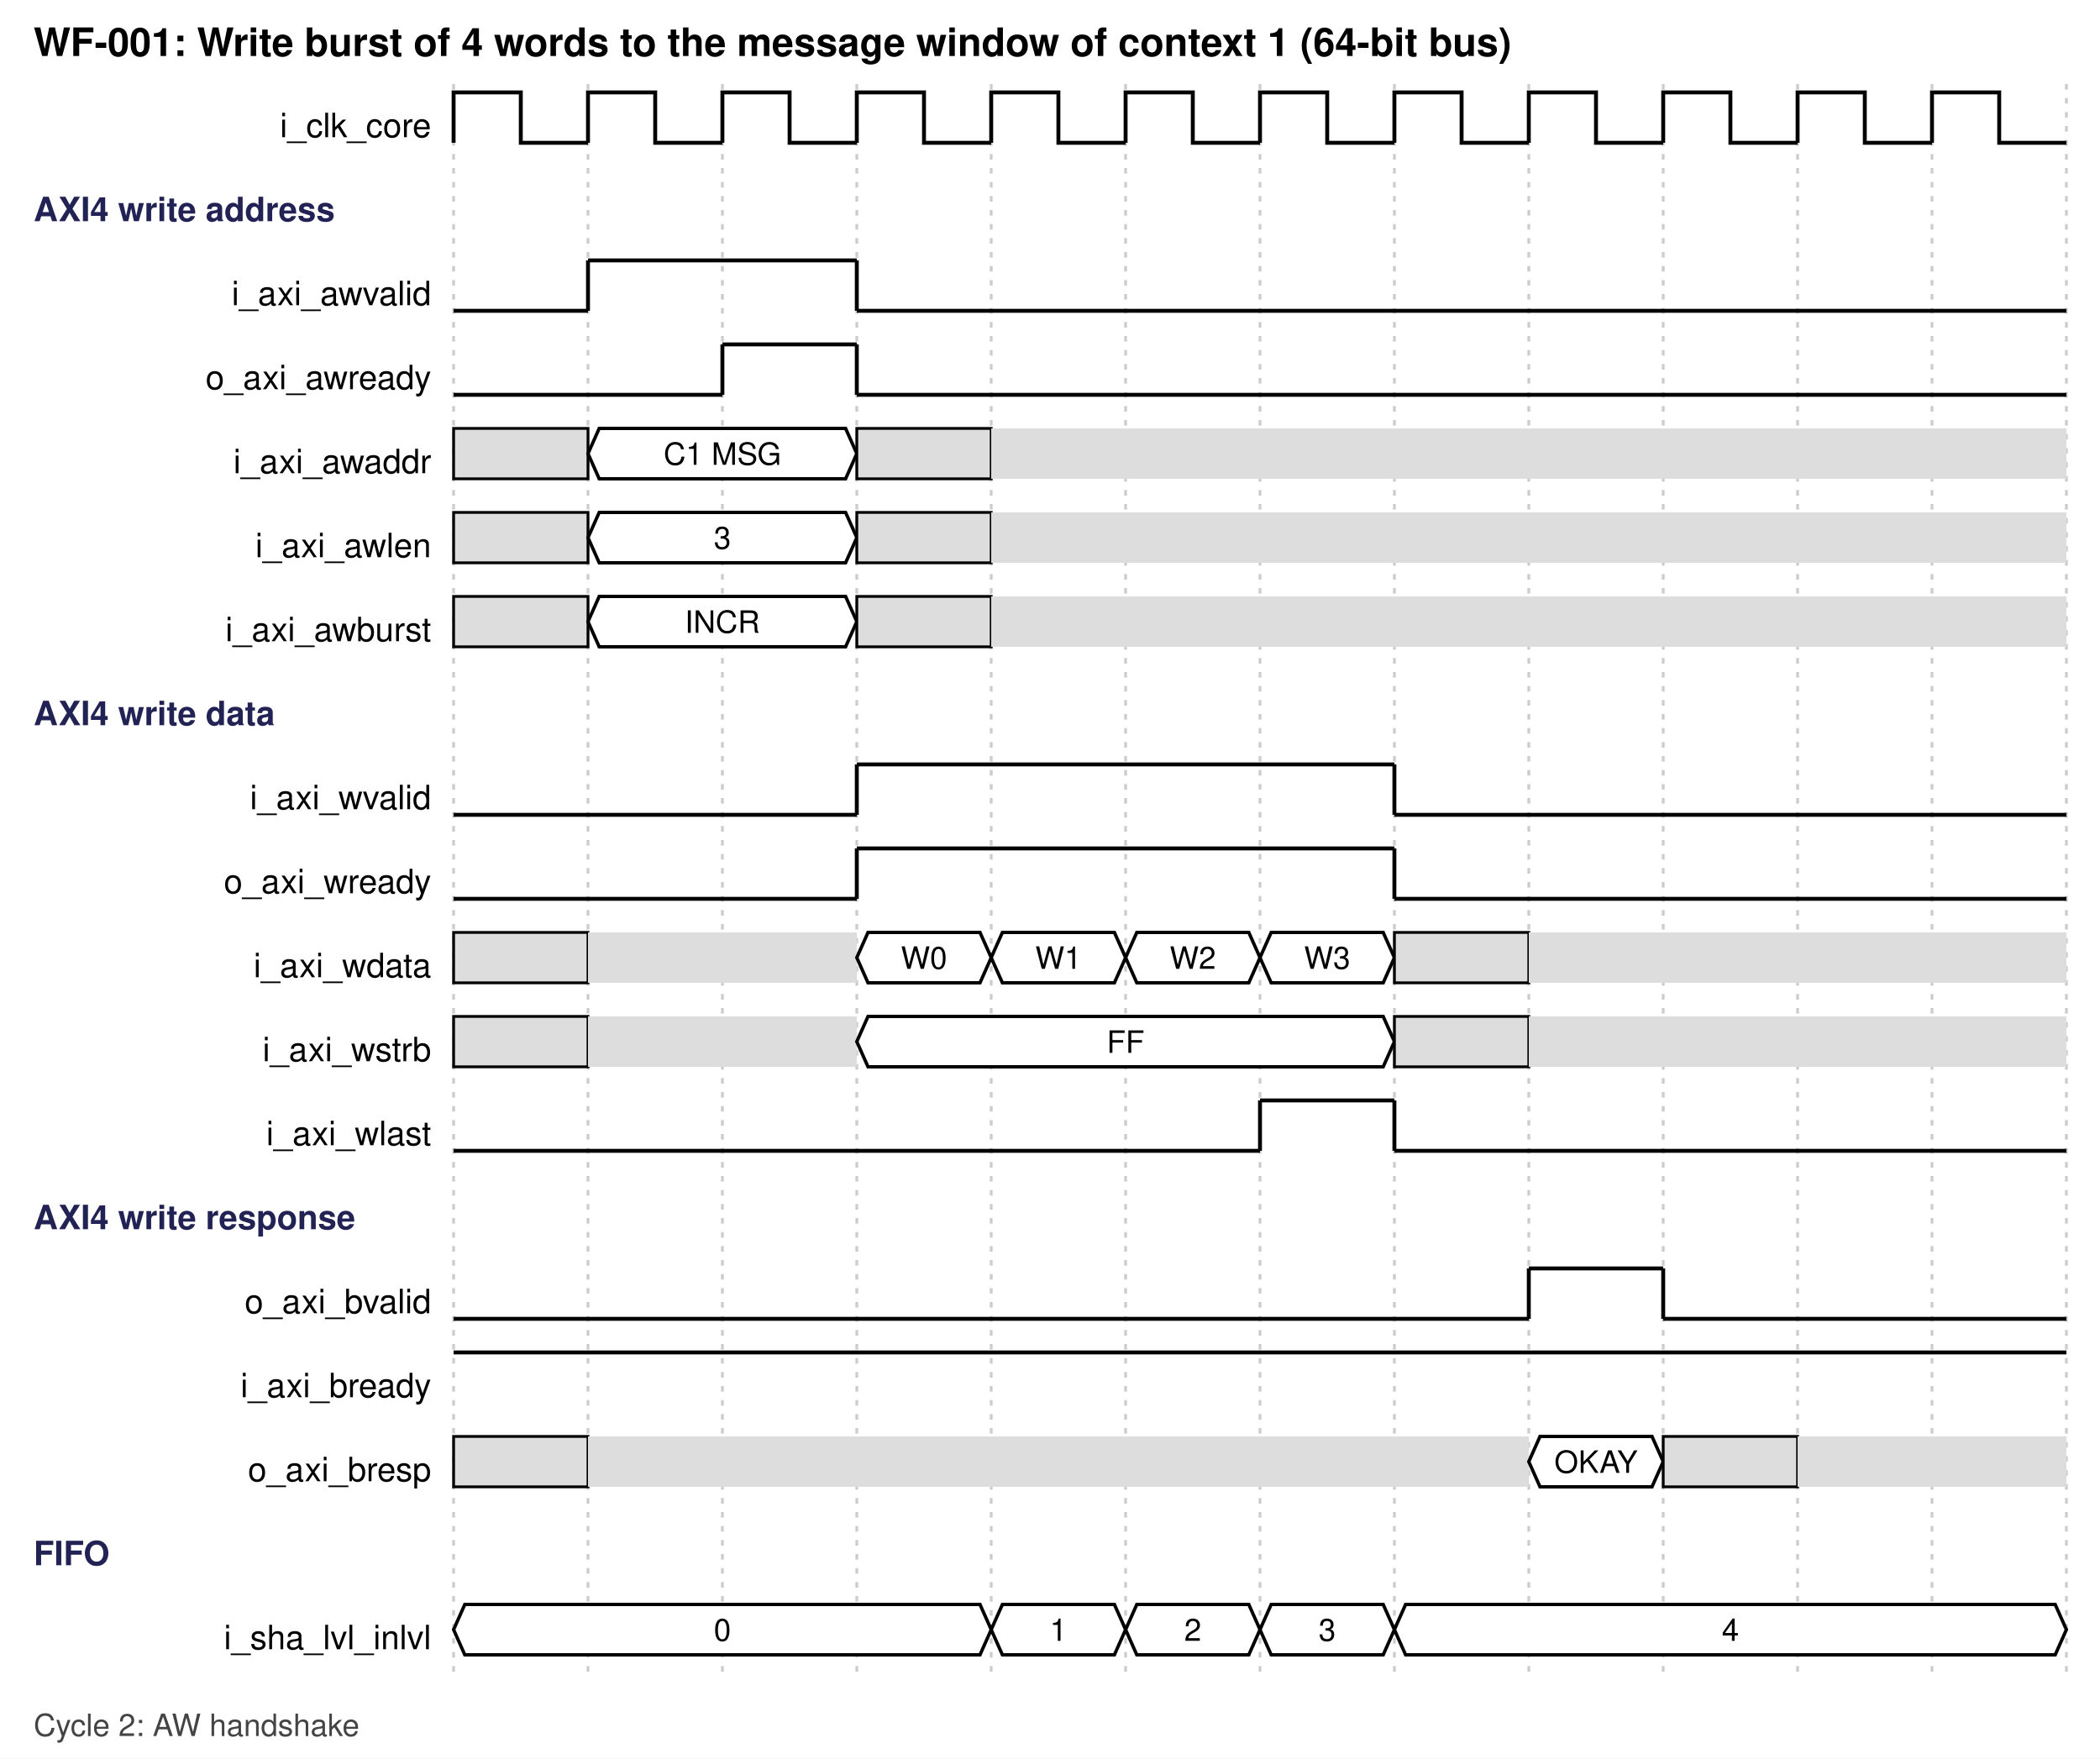
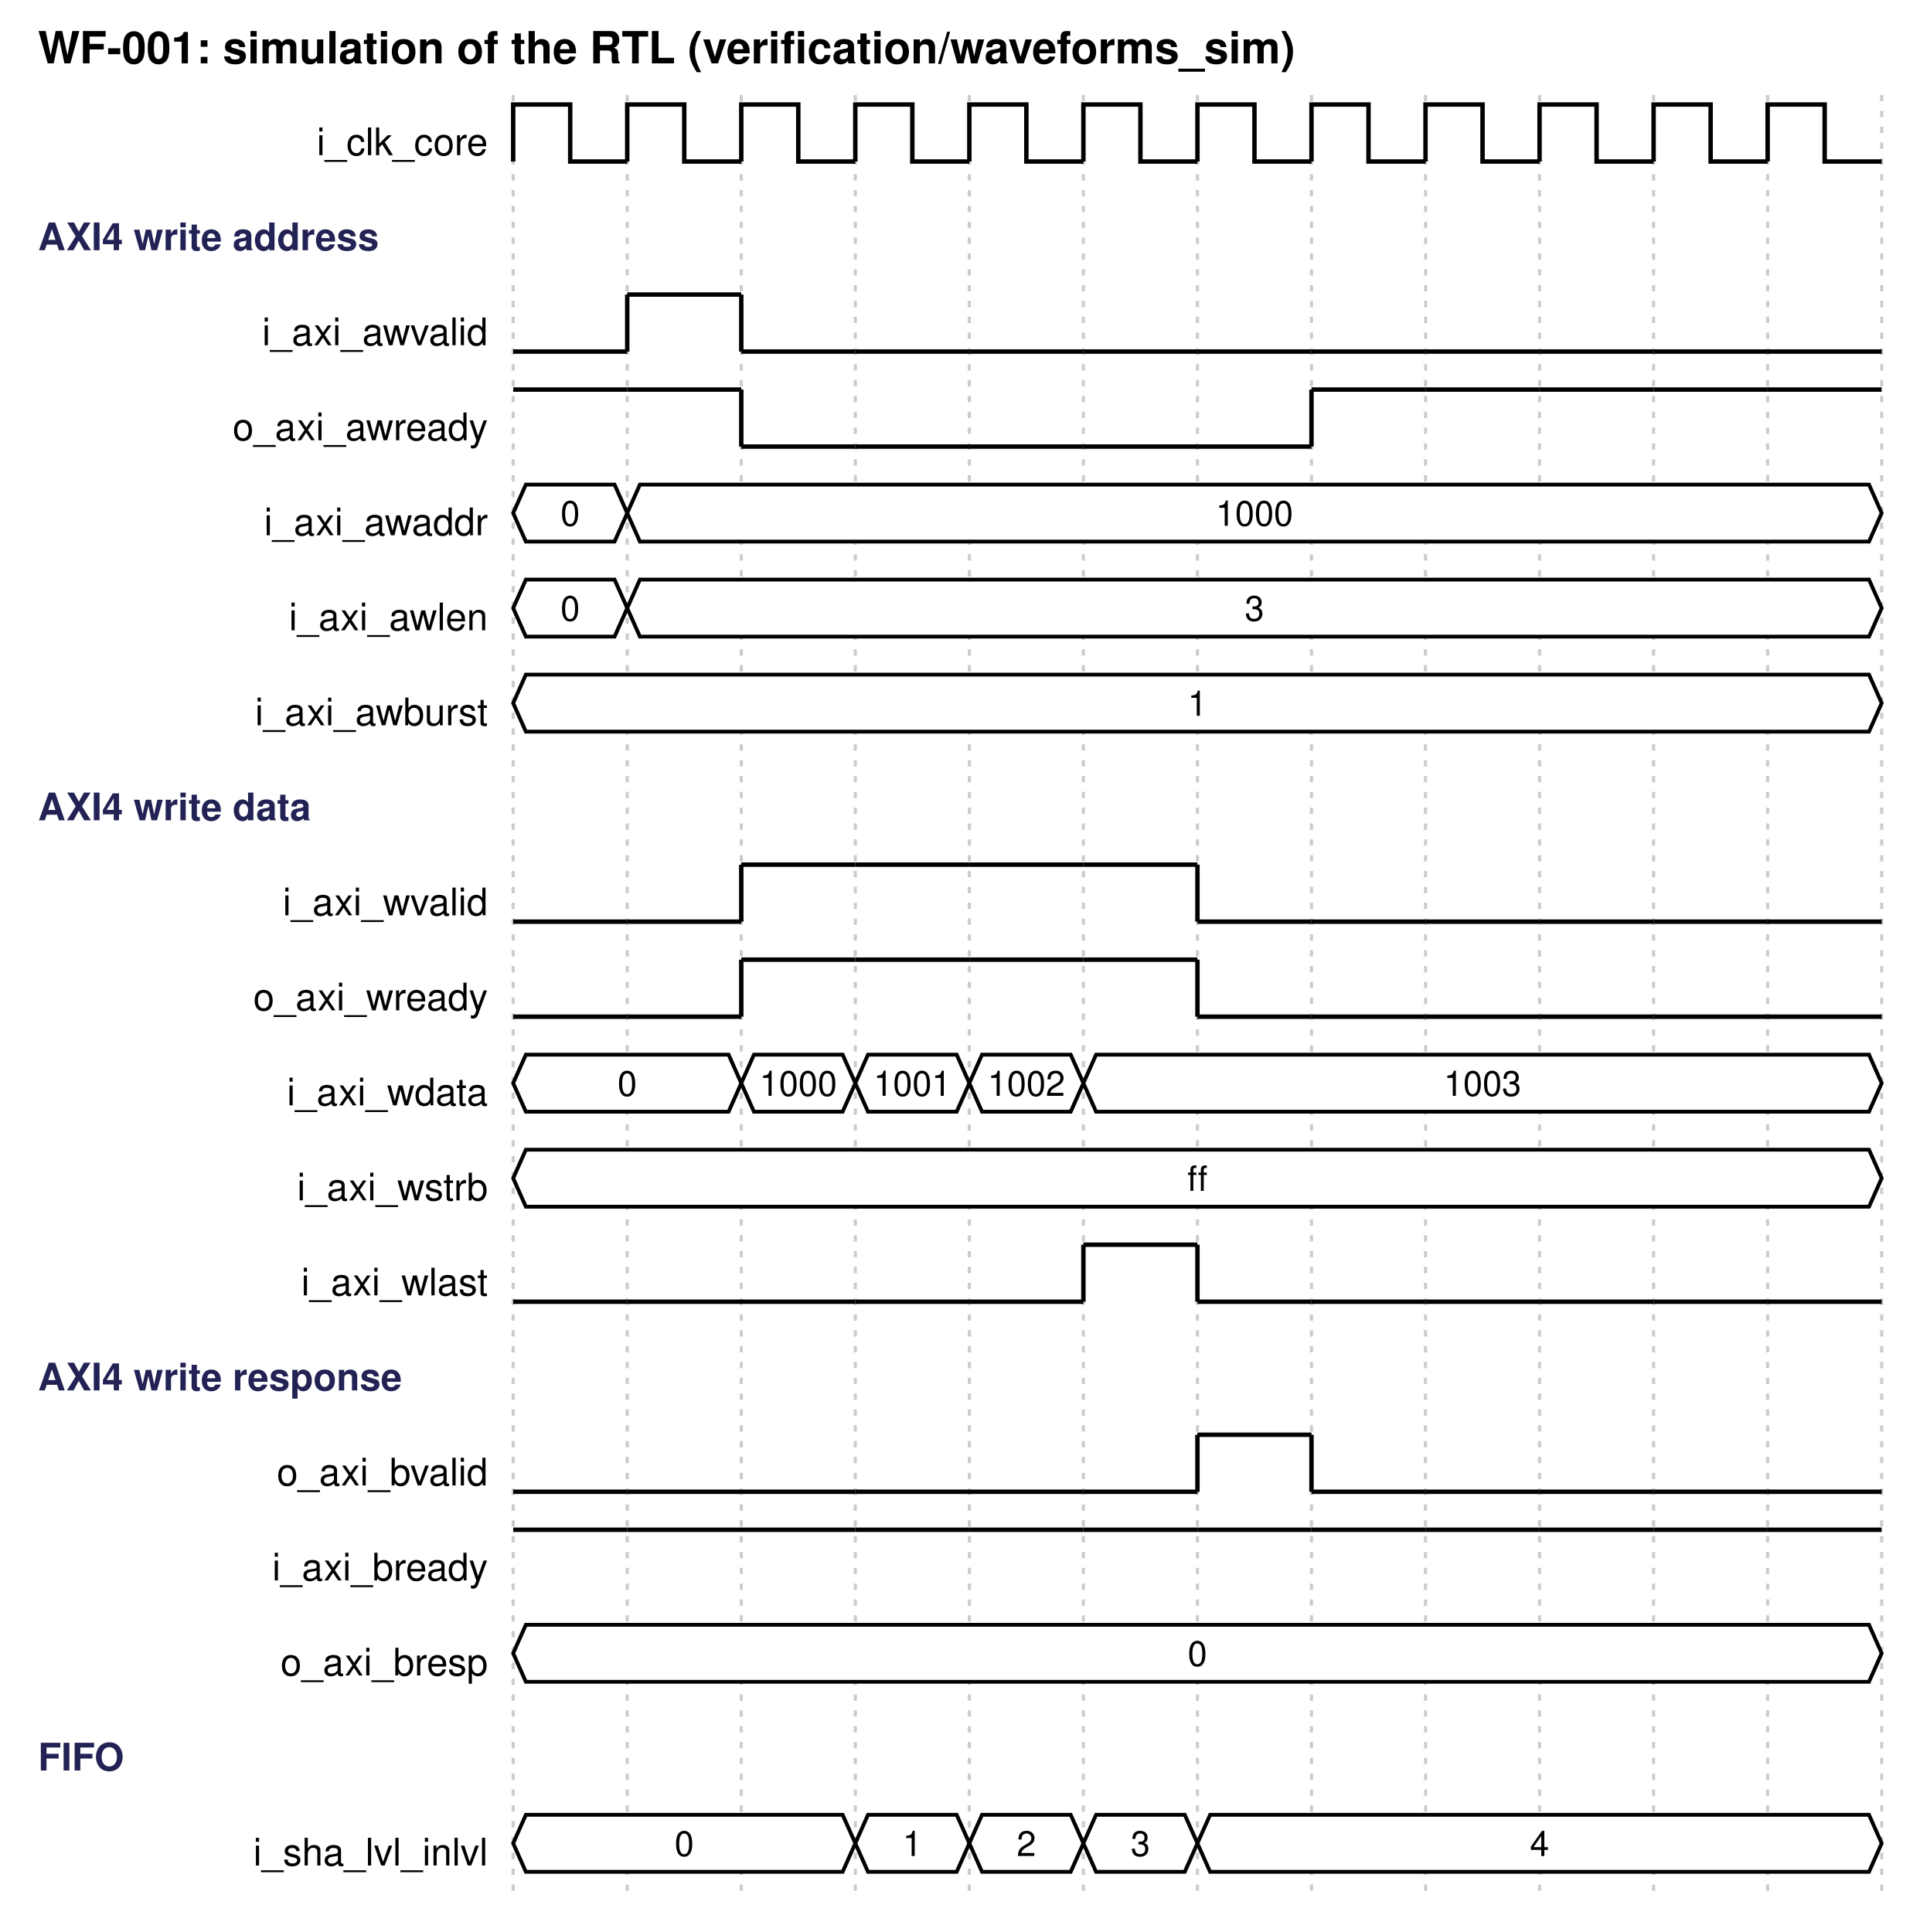
- <svg xmlns="http://www.w3.org/2000/svg" width="750" height="628" viewBox="0 0 750 628" font-family="Helvetica,Arial,sans-serif">
+ <svg xmlns="http://www.w3.org/2000/svg" width="606" height="610" viewBox="0 0 606 610" font-family="Helvetica,Arial,sans-serif">
  <rect width="100%" height="100%" fill="#fff" />
-   <text x="12" y="20" font-size="14" font-weight="bold">WF-001: Write burst of 4 words to the message window of context 1 (64-bit bus)</text>
+   <text x="12" y="20" font-size="14" font-weight="bold">WF-001: simulation of the RTL (verification/waveforms_sim)</text>
  <line x1="162" y1="30" x2="162" y2="600" stroke="#ccc" stroke-dasharray="2,3" />
-   <line x1="210" y1="30" x2="210" y2="600" stroke="#ccc" stroke-dasharray="2,3" />
-   <line x1="258" y1="30" x2="258" y2="600" stroke="#ccc" stroke-dasharray="2,3" />
+   <line x1="198" y1="30" x2="198" y2="600" stroke="#ccc" stroke-dasharray="2,3" />
+   <line x1="234" y1="30" x2="234" y2="600" stroke="#ccc" stroke-dasharray="2,3" />
+   <line x1="270" y1="30" x2="270" y2="600" stroke="#ccc" stroke-dasharray="2,3" />
  <line x1="306" y1="30" x2="306" y2="600" stroke="#ccc" stroke-dasharray="2,3" />
-   <line x1="354" y1="30" x2="354" y2="600" stroke="#ccc" stroke-dasharray="2,3" />
-   <line x1="402" y1="30" x2="402" y2="600" stroke="#ccc" stroke-dasharray="2,3" />
+   <line x1="342" y1="30" x2="342" y2="600" stroke="#ccc" stroke-dasharray="2,3" />
+   <line x1="378" y1="30" x2="378" y2="600" stroke="#ccc" stroke-dasharray="2,3" />
+   <line x1="414" y1="30" x2="414" y2="600" stroke="#ccc" stroke-dasharray="2,3" />
  <line x1="450" y1="30" x2="450" y2="600" stroke="#ccc" stroke-dasharray="2,3" />
-   <line x1="498" y1="30" x2="498" y2="600" stroke="#ccc" stroke-dasharray="2,3" />
-   <line x1="546" y1="30" x2="546" y2="600" stroke="#ccc" stroke-dasharray="2,3" />
+   <line x1="486" y1="30" x2="486" y2="600" stroke="#ccc" stroke-dasharray="2,3" />
+   <line x1="522" y1="30" x2="522" y2="600" stroke="#ccc" stroke-dasharray="2,3" />
+   <line x1="558" y1="30" x2="558" y2="600" stroke="#ccc" stroke-dasharray="2,3" />
  <line x1="594" y1="30" x2="594" y2="600" stroke="#ccc" stroke-dasharray="2,3" />
-   <line x1="642" y1="30" x2="642" y2="600" stroke="#ccc" stroke-dasharray="2,3" />
-   <line x1="690" y1="30" x2="690" y2="600" stroke="#ccc" stroke-dasharray="2,3" />
-   <line x1="738" y1="30" x2="738" y2="600" stroke="#ccc" stroke-dasharray="2,3" />
  <text x="154" y="49" font-size="12" text-anchor="end">i_clk_core</text>
-   <polyline points="162.0,51.0 162.0,33.0 186.0,33.0 186.0,51.0 210.0,51.0" stroke="#000" stroke-width="1.4" fill="none" />
-   <polyline points="210.0,51.0 210.0,33.0 234.0,33.0 234.0,51.0 258.0,51.0" stroke="#000" stroke-width="1.4" fill="none" />
-   <polyline points="258.0,51.0 258.0,33.0 282.0,33.0 282.0,51.0 306.0,51.0" stroke="#000" stroke-width="1.4" fill="none" />
-   <polyline points="306.0,51.0 306.0,33.0 330.0,33.0 330.0,51.0 354.0,51.0" stroke="#000" stroke-width="1.4" fill="none" />
-   <polyline points="354.0,51.0 354.0,33.0 378.0,33.0 378.0,51.0 402.0,51.0" stroke="#000" stroke-width="1.4" fill="none" />
-   <polyline points="402.0,51.0 402.0,33.0 426.0,33.0 426.0,51.0 450.0,51.0" stroke="#000" stroke-width="1.4" fill="none" />
-   <polyline points="450.0,51.0 450.0,33.0 474.0,33.0 474.0,51.0 498.0,51.0" stroke="#000" stroke-width="1.4" fill="none" />
-   <polyline points="498.0,51.0 498.0,33.0 522.0,33.0 522.0,51.0 546.0,51.0" stroke="#000" stroke-width="1.4" fill="none" />
-   <polyline points="546.0,51.0 546.0,33.0 570.0,33.0 570.0,51.0 594.0,51.0" stroke="#000" stroke-width="1.4" fill="none" />
-   <polyline points="594.0,51.0 594.0,33.0 618.0,33.0 618.0,51.0 642.0,51.0" stroke="#000" stroke-width="1.4" fill="none" />
-   <polyline points="642.0,51.0 642.0,33.0 666.0,33.0 666.0,51.0 690.0,51.0" stroke="#000" stroke-width="1.4" fill="none" />
-   <polyline points="690.0,51.0 690.0,33.0 714.0,33.0 714.0,51.0 738.0,51.0" stroke="#000" stroke-width="1.4" fill="none" />
+   <polyline points="162.0,51.0 162.0,33.0 180.0,33.0 180.0,51.0 198.0,51.0" stroke="#000" stroke-width="1.4" fill="none" />
+   <polyline points="198.0,51.0 198.0,33.0 216.0,33.0 216.0,51.0 234.0,51.0" stroke="#000" stroke-width="1.4" fill="none" />
+   <polyline points="234.0,51.0 234.0,33.0 252.0,33.0 252.0,51.0 270.0,51.0" stroke="#000" stroke-width="1.4" fill="none" />
+   <polyline points="270.0,51.0 270.0,33.0 288.0,33.0 288.0,51.0 306.0,51.0" stroke="#000" stroke-width="1.4" fill="none" />
+   <polyline points="306.0,51.0 306.0,33.0 324.0,33.0 324.0,51.0 342.0,51.0" stroke="#000" stroke-width="1.4" fill="none" />
+   <polyline points="342.0,51.0 342.0,33.0 360.0,33.0 360.0,51.0 378.0,51.0" stroke="#000" stroke-width="1.4" fill="none" />
+   <polyline points="378.0,51.0 378.0,33.0 396.0,33.0 396.0,51.0 414.0,51.0" stroke="#000" stroke-width="1.4" fill="none" />
+   <polyline points="414.0,51.0 414.0,33.0 432.0,33.0 432.0,51.0 450.0,51.0" stroke="#000" stroke-width="1.4" fill="none" />
+   <polyline points="450.0,51.0 450.0,33.0 468.0,33.0 468.0,51.0 486.0,51.0" stroke="#000" stroke-width="1.4" fill="none" />
+   <polyline points="486.0,51.0 486.0,33.0 504.0,33.0 504.0,51.0 522.0,51.0" stroke="#000" stroke-width="1.4" fill="none" />
+   <polyline points="522.0,51.0 522.0,33.0 540.0,33.0 540.0,51.0 558.0,51.0" stroke="#000" stroke-width="1.4" fill="none" />
+   <polyline points="558.0,51.0 558.0,33.0 576.0,33.0 576.0,51.0 594.0,51.0" stroke="#000" stroke-width="1.4" fill="none" />
  <text x="12" y="79" font-size="12" font-weight="bold" fill="#225">AXI4 write address</text>
  <text x="154" y="109" font-size="12" text-anchor="end">i_axi_awvalid</text>
-   <polyline points="162.0,111.0 210.0,111.0" stroke="#000" stroke-width="1.4" fill="none" />
-   <polyline points="210.0,111.0 210.0,93.0" stroke="#000" stroke-width="1.4" fill="none" />
-   <polyline points="210.0,93.0 258.0,93.0" stroke="#000" stroke-width="1.4" fill="none" />
-   <polyline points="258.0,93.0 306.0,93.0" stroke="#000" stroke-width="1.4" fill="none" />
-   <polyline points="306.0,93.0 306.0,111.0" stroke="#000" stroke-width="1.4" fill="none" />
-   <polyline points="306.0,111.0 354.0,111.0" stroke="#000" stroke-width="1.4" fill="none" />
-   <polyline points="354.0,111.0 402.0,111.0" stroke="#000" stroke-width="1.4" fill="none" />
-   <polyline points="402.0,111.0 450.0,111.0" stroke="#000" stroke-width="1.4" fill="none" />
-   <polyline points="450.0,111.0 498.0,111.0" stroke="#000" stroke-width="1.4" fill="none" />
-   <polyline points="498.0,111.0 546.0,111.0" stroke="#000" stroke-width="1.4" fill="none" />
-   <polyline points="546.0,111.0 594.0,111.0" stroke="#000" stroke-width="1.4" fill="none" />
-   <polyline points="594.0,111.0 642.0,111.0" stroke="#000" stroke-width="1.4" fill="none" />
-   <polyline points="642.0,111.0 690.0,111.0" stroke="#000" stroke-width="1.4" fill="none" />
-   <polyline points="690.0,111.0 738.0,111.0" stroke="#000" stroke-width="1.4" fill="none" />
+   <polyline points="162.0,111.0 198.0,111.0" stroke="#000" stroke-width="1.4" fill="none" />
+   <polyline points="198.0,111.0 198.0,93.0" stroke="#000" stroke-width="1.4" fill="none" />
+   <polyline points="198.0,93.0 234.0,93.0" stroke="#000" stroke-width="1.4" fill="none" />
+   <polyline points="234.0,93.0 234.0,111.0" stroke="#000" stroke-width="1.4" fill="none" />
+   <polyline points="234.0,111.0 270.0,111.0" stroke="#000" stroke-width="1.4" fill="none" />
+   <polyline points="270.0,111.0 306.0,111.0" stroke="#000" stroke-width="1.4" fill="none" />
+   <polyline points="306.0,111.0 342.0,111.0" stroke="#000" stroke-width="1.4" fill="none" />
+   <polyline points="342.0,111.0 378.0,111.0" stroke="#000" stroke-width="1.4" fill="none" />
+   <polyline points="378.0,111.0 414.0,111.0" stroke="#000" stroke-width="1.4" fill="none" />
+   <polyline points="414.0,111.0 450.0,111.0" stroke="#000" stroke-width="1.4" fill="none" />
+   <polyline points="450.0,111.0 486.0,111.0" stroke="#000" stroke-width="1.4" fill="none" />
+   <polyline points="486.0,111.0 522.0,111.0" stroke="#000" stroke-width="1.4" fill="none" />
+   <polyline points="522.0,111.0 558.0,111.0" stroke="#000" stroke-width="1.4" fill="none" />
+   <polyline points="558.0,111.0 594.0,111.0" stroke="#000" stroke-width="1.4" fill="none" />
  <text x="154" y="139" font-size="12" text-anchor="end">o_axi_awready</text>
-   <polyline points="162.0,141.0 210.0,141.0" stroke="#000" stroke-width="1.4" fill="none" />
-   <polyline points="210.0,141.0 258.0,141.0" stroke="#000" stroke-width="1.4" fill="none" />
-   <polyline points="258.0,141.0 258.0,123.0" stroke="#000" stroke-width="1.4" fill="none" />
-   <polyline points="258.0,123.0 306.0,123.0" stroke="#000" stroke-width="1.4" fill="none" />
-   <polyline points="306.0,123.0 306.0,141.0" stroke="#000" stroke-width="1.4" fill="none" />
-   <polyline points="306.0,141.0 354.0,141.0" stroke="#000" stroke-width="1.4" fill="none" />
-   <polyline points="354.0,141.0 402.0,141.0" stroke="#000" stroke-width="1.4" fill="none" />
-   <polyline points="402.0,141.0 450.0,141.0" stroke="#000" stroke-width="1.4" fill="none" />
-   <polyline points="450.0,141.0 498.0,141.0" stroke="#000" stroke-width="1.4" fill="none" />
-   <polyline points="498.0,141.0 546.0,141.0" stroke="#000" stroke-width="1.4" fill="none" />
-   <polyline points="546.0,141.0 594.0,141.0" stroke="#000" stroke-width="1.4" fill="none" />
-   <polyline points="594.0,141.0 642.0,141.0" stroke="#000" stroke-width="1.4" fill="none" />
-   <polyline points="642.0,141.0 690.0,141.0" stroke="#000" stroke-width="1.4" fill="none" />
-   <polyline points="690.0,141.0 738.0,141.0" stroke="#000" stroke-width="1.4" fill="none" />
+   <polyline points="162.0,123.0 198.0,123.0" stroke="#000" stroke-width="1.4" fill="none" />
+   <polyline points="198.0,123.0 234.0,123.0" stroke="#000" stroke-width="1.4" fill="none" />
+   <polyline points="234.0,123.0 234.0,141.0" stroke="#000" stroke-width="1.4" fill="none" />
+   <polyline points="234.0,141.0 270.0,141.0" stroke="#000" stroke-width="1.4" fill="none" />
+   <polyline points="270.0,141.0 306.0,141.0" stroke="#000" stroke-width="1.4" fill="none" />
+   <polyline points="306.0,141.0 342.0,141.0" stroke="#000" stroke-width="1.4" fill="none" />
+   <polyline points="342.0,141.0 378.0,141.0" stroke="#000" stroke-width="1.4" fill="none" />
+   <polyline points="378.0,141.0 414.0,141.0" stroke="#000" stroke-width="1.4" fill="none" />
+   <polyline points="414.0,141.0 414.0,123.0" stroke="#000" stroke-width="1.4" fill="none" />
+   <polyline points="414.0,123.0 450.0,123.0" stroke="#000" stroke-width="1.4" fill="none" />
+   <polyline points="450.0,123.0 486.0,123.0" stroke="#000" stroke-width="1.4" fill="none" />
+   <polyline points="486.0,123.0 522.0,123.0" stroke="#000" stroke-width="1.4" fill="none" />
+   <polyline points="522.0,123.0 558.0,123.0" stroke="#000" stroke-width="1.4" fill="none" />
+   <polyline points="558.0,123.0 594.0,123.0" stroke="#000" stroke-width="1.4" fill="none" />
  <text x="154" y="169" font-size="12" text-anchor="end">i_axi_awaddr</text>
-   <rect x="162.0" y="153.0" width="48.0" height="18.0" fill="#ddd" stroke="#000" />
-   <polygon points="214.0,153.0 302.0,153.0 306.0,162.0 302.0,171.0 214.0,171.0 210.0,162.0" fill="#ffffff" stroke="#000" stroke-width="1.2" />
-   <text x="258.0" y="166.0" text-anchor="middle" font-size="11">C1 MSG</text>
-   <rect x="306.0" y="153.0" width="48.0" height="18.0" fill="#ddd" stroke="#000" />
-   <rect x="354.0" y="153.0" width="48.0" height="18.0" fill="#ddd" stroke="none" />
-   <rect x="402.0" y="153.0" width="48.0" height="18.0" fill="#ddd" stroke="none" />
-   <rect x="450.0" y="153.0" width="48.0" height="18.0" fill="#ddd" stroke="none" />
-   <rect x="498.0" y="153.0" width="48.0" height="18.0" fill="#ddd" stroke="none" />
-   <rect x="546.0" y="153.0" width="48.0" height="18.0" fill="#ddd" stroke="none" />
-   <rect x="594.0" y="153.0" width="48.0" height="18.0" fill="#ddd" stroke="none" />
-   <rect x="642.0" y="153.0" width="48.0" height="18.0" fill="#ddd" stroke="none" />
-   <rect x="690.0" y="153.0" width="48.0" height="18.0" fill="#ddd" stroke="none" />
+   <polygon points="166.0,153.0 194.0,153.0 198.0,162.0 194.0,171.0 166.0,171.0 162.0,162.0" fill="#ffffff" stroke="#000" stroke-width="1.2" />
+   <text x="180.0" y="166.0" text-anchor="middle" font-size="11">0</text>
+   <polygon points="202.0,153.0 590.0,153.0 594.0,162.0 590.0,171.0 202.0,171.0 198.0,162.0" fill="#ffffff" stroke="#000" stroke-width="1.2" />
+   <text x="396.0" y="166.0" text-anchor="middle" font-size="11">1000</text>
  <text x="154" y="199" font-size="12" text-anchor="end">i_axi_awlen</text>
-   <rect x="162.0" y="183.0" width="48.0" height="18.0" fill="#ddd" stroke="#000" />
-   <polygon points="214.0,183.0 302.0,183.0 306.0,192.0 302.0,201.0 214.0,201.0 210.0,192.0" fill="#ffffff" stroke="#000" stroke-width="1.2" />
-   <text x="258.0" y="196.0" text-anchor="middle" font-size="11">3</text>
-   <rect x="306.0" y="183.0" width="48.0" height="18.0" fill="#ddd" stroke="#000" />
-   <rect x="354.0" y="183.0" width="48.0" height="18.0" fill="#ddd" stroke="none" />
-   <rect x="402.0" y="183.0" width="48.0" height="18.0" fill="#ddd" stroke="none" />
-   <rect x="450.0" y="183.0" width="48.0" height="18.0" fill="#ddd" stroke="none" />
-   <rect x="498.0" y="183.0" width="48.0" height="18.0" fill="#ddd" stroke="none" />
-   <rect x="546.0" y="183.0" width="48.0" height="18.0" fill="#ddd" stroke="none" />
-   <rect x="594.0" y="183.0" width="48.0" height="18.0" fill="#ddd" stroke="none" />
-   <rect x="642.0" y="183.0" width="48.0" height="18.0" fill="#ddd" stroke="none" />
-   <rect x="690.0" y="183.0" width="48.0" height="18.0" fill="#ddd" stroke="none" />
+   <polygon points="166.0,183.0 194.0,183.0 198.0,192.0 194.0,201.0 166.0,201.0 162.0,192.0" fill="#ffffff" stroke="#000" stroke-width="1.2" />
+   <text x="180.0" y="196.0" text-anchor="middle" font-size="11">0</text>
+   <polygon points="202.0,183.0 590.0,183.0 594.0,192.0 590.0,201.0 202.0,201.0 198.0,192.0" fill="#ffffff" stroke="#000" stroke-width="1.2" />
+   <text x="396.0" y="196.0" text-anchor="middle" font-size="11">3</text>
  <text x="154" y="229" font-size="12" text-anchor="end">i_axi_awburst</text>
-   <rect x="162.0" y="213.0" width="48.0" height="18.0" fill="#ddd" stroke="#000" />
-   <polygon points="214.0,213.0 302.0,213.0 306.0,222.0 302.0,231.0 214.0,231.0 210.0,222.0" fill="#ffffff" stroke="#000" stroke-width="1.2" />
-   <text x="258.0" y="226.0" text-anchor="middle" font-size="11">INCR</text>
-   <rect x="306.0" y="213.0" width="48.0" height="18.0" fill="#ddd" stroke="#000" />
-   <rect x="354.0" y="213.0" width="48.0" height="18.0" fill="#ddd" stroke="none" />
-   <rect x="402.0" y="213.0" width="48.0" height="18.0" fill="#ddd" stroke="none" />
-   <rect x="450.0" y="213.0" width="48.0" height="18.0" fill="#ddd" stroke="none" />
-   <rect x="498.0" y="213.0" width="48.0" height="18.0" fill="#ddd" stroke="none" />
-   <rect x="546.0" y="213.0" width="48.0" height="18.0" fill="#ddd" stroke="none" />
-   <rect x="594.0" y="213.0" width="48.0" height="18.0" fill="#ddd" stroke="none" />
-   <rect x="642.0" y="213.0" width="48.0" height="18.0" fill="#ddd" stroke="none" />
-   <rect x="690.0" y="213.0" width="48.0" height="18.0" fill="#ddd" stroke="none" />
+   <polygon points="166.0,213.0 590.0,213.0 594.0,222.0 590.0,231.0 166.0,231.0 162.0,222.0" fill="#ffffff" stroke="#000" stroke-width="1.2" />
+   <text x="378.0" y="226.0" text-anchor="middle" font-size="11">1</text>
  <text x="12" y="259" font-size="12" font-weight="bold" fill="#225">AXI4 write data</text>
  <text x="154" y="289" font-size="12" text-anchor="end">i_axi_wvalid</text>
-   <polyline points="162.0,291.0 210.0,291.0" stroke="#000" stroke-width="1.4" fill="none" />
-   <polyline points="210.0,291.0 258.0,291.0" stroke="#000" stroke-width="1.4" fill="none" />
-   <polyline points="258.0,291.0 306.0,291.0" stroke="#000" stroke-width="1.4" fill="none" />
-   <polyline points="306.0,291.0 306.0,273.0" stroke="#000" stroke-width="1.4" fill="none" />
-   <polyline points="306.0,273.0 354.0,273.0" stroke="#000" stroke-width="1.4" fill="none" />
-   <polyline points="354.0,273.0 402.0,273.0" stroke="#000" stroke-width="1.4" fill="none" />
-   <polyline points="402.0,273.0 450.0,273.0" stroke="#000" stroke-width="1.4" fill="none" />
-   <polyline points="450.0,273.0 498.0,273.0" stroke="#000" stroke-width="1.4" fill="none" />
-   <polyline points="498.0,273.0 498.0,291.0" stroke="#000" stroke-width="1.4" fill="none" />
-   <polyline points="498.0,291.0 546.0,291.0" stroke="#000" stroke-width="1.4" fill="none" />
-   <polyline points="546.0,291.0 594.0,291.0" stroke="#000" stroke-width="1.4" fill="none" />
-   <polyline points="594.0,291.0 642.0,291.0" stroke="#000" stroke-width="1.4" fill="none" />
-   <polyline points="642.0,291.0 690.0,291.0" stroke="#000" stroke-width="1.4" fill="none" />
-   <polyline points="690.0,291.0 738.0,291.0" stroke="#000" stroke-width="1.4" fill="none" />
+   <polyline points="162.0,291.0 198.0,291.0" stroke="#000" stroke-width="1.4" fill="none" />
+   <polyline points="198.0,291.0 234.0,291.0" stroke="#000" stroke-width="1.4" fill="none" />
+   <polyline points="234.0,291.0 234.0,273.0" stroke="#000" stroke-width="1.4" fill="none" />
+   <polyline points="234.0,273.0 270.0,273.0" stroke="#000" stroke-width="1.4" fill="none" />
+   <polyline points="270.0,273.0 306.0,273.0" stroke="#000" stroke-width="1.4" fill="none" />
+   <polyline points="306.0,273.0 342.0,273.0" stroke="#000" stroke-width="1.4" fill="none" />
+   <polyline points="342.0,273.0 378.0,273.0" stroke="#000" stroke-width="1.4" fill="none" />
+   <polyline points="378.0,273.0 378.0,291.0" stroke="#000" stroke-width="1.4" fill="none" />
+   <polyline points="378.0,291.0 414.0,291.0" stroke="#000" stroke-width="1.4" fill="none" />
+   <polyline points="414.0,291.0 450.0,291.0" stroke="#000" stroke-width="1.4" fill="none" />
+   <polyline points="450.0,291.0 486.0,291.0" stroke="#000" stroke-width="1.4" fill="none" />
+   <polyline points="486.0,291.0 522.0,291.0" stroke="#000" stroke-width="1.4" fill="none" />
+   <polyline points="522.0,291.0 558.0,291.0" stroke="#000" stroke-width="1.4" fill="none" />
+   <polyline points="558.0,291.0 594.0,291.0" stroke="#000" stroke-width="1.4" fill="none" />
  <text x="154" y="319" font-size="12" text-anchor="end">o_axi_wready</text>
-   <polyline points="162.0,321.0 210.0,321.0" stroke="#000" stroke-width="1.4" fill="none" />
-   <polyline points="210.0,321.0 258.0,321.0" stroke="#000" stroke-width="1.4" fill="none" />
-   <polyline points="258.0,321.0 306.0,321.0" stroke="#000" stroke-width="1.4" fill="none" />
-   <polyline points="306.0,321.0 306.0,303.0" stroke="#000" stroke-width="1.4" fill="none" />
-   <polyline points="306.0,303.0 354.0,303.0" stroke="#000" stroke-width="1.4" fill="none" />
-   <polyline points="354.0,303.0 402.0,303.0" stroke="#000" stroke-width="1.4" fill="none" />
-   <polyline points="402.0,303.0 450.0,303.0" stroke="#000" stroke-width="1.4" fill="none" />
-   <polyline points="450.0,303.0 498.0,303.0" stroke="#000" stroke-width="1.4" fill="none" />
-   <polyline points="498.0,303.0 498.0,321.0" stroke="#000" stroke-width="1.4" fill="none" />
-   <polyline points="498.0,321.0 546.0,321.0" stroke="#000" stroke-width="1.4" fill="none" />
-   <polyline points="546.0,321.0 594.0,321.0" stroke="#000" stroke-width="1.4" fill="none" />
-   <polyline points="594.0,321.0 642.0,321.0" stroke="#000" stroke-width="1.4" fill="none" />
-   <polyline points="642.0,321.0 690.0,321.0" stroke="#000" stroke-width="1.4" fill="none" />
-   <polyline points="690.0,321.0 738.0,321.0" stroke="#000" stroke-width="1.4" fill="none" />
+   <polyline points="162.0,321.0 198.0,321.0" stroke="#000" stroke-width="1.4" fill="none" />
+   <polyline points="198.0,321.0 234.0,321.0" stroke="#000" stroke-width="1.4" fill="none" />
+   <polyline points="234.0,321.0 234.0,303.0" stroke="#000" stroke-width="1.4" fill="none" />
+   <polyline points="234.0,303.0 270.0,303.0" stroke="#000" stroke-width="1.4" fill="none" />
+   <polyline points="270.0,303.0 306.0,303.0" stroke="#000" stroke-width="1.4" fill="none" />
+   <polyline points="306.0,303.0 342.0,303.0" stroke="#000" stroke-width="1.4" fill="none" />
+   <polyline points="342.0,303.0 378.0,303.0" stroke="#000" stroke-width="1.4" fill="none" />
+   <polyline points="378.0,303.0 378.0,321.0" stroke="#000" stroke-width="1.4" fill="none" />
+   <polyline points="378.0,321.0 414.0,321.0" stroke="#000" stroke-width="1.4" fill="none" />
+   <polyline points="414.0,321.0 450.0,321.0" stroke="#000" stroke-width="1.4" fill="none" />
+   <polyline points="450.0,321.0 486.0,321.0" stroke="#000" stroke-width="1.4" fill="none" />
+   <polyline points="486.0,321.0 522.0,321.0" stroke="#000" stroke-width="1.4" fill="none" />
+   <polyline points="522.0,321.0 558.0,321.0" stroke="#000" stroke-width="1.4" fill="none" />
+   <polyline points="558.0,321.0 594.0,321.0" stroke="#000" stroke-width="1.4" fill="none" />
  <text x="154" y="349" font-size="12" text-anchor="end">i_axi_wdata</text>
-   <rect x="162.0" y="333.0" width="48.0" height="18.0" fill="#ddd" stroke="#000" />
-   <rect x="210.0" y="333.0" width="48.0" height="18.0" fill="#ddd" stroke="none" />
-   <rect x="258.0" y="333.0" width="48.0" height="18.0" fill="#ddd" stroke="none" />
-   <polygon points="310.0,333.0 350.0,333.0 354.0,342.0 350.0,351.0 310.0,351.0 306.0,342.0" fill="#ffffff" stroke="#000" stroke-width="1.2" />
-   <text x="330.0" y="346.0" text-anchor="middle" font-size="11">W0</text>
-   <polygon points="358.0,333.0 398.0,333.0 402.0,342.0 398.0,351.0 358.0,351.0 354.0,342.0" fill="#ffffff" stroke="#000" stroke-width="1.2" />
-   <text x="378.0" y="346.0" text-anchor="middle" font-size="11">W1</text>
-   <polygon points="406.0,333.0 446.0,333.0 450.0,342.0 446.0,351.0 406.0,351.0 402.0,342.0" fill="#ffffff" stroke="#000" stroke-width="1.2" />
-   <text x="426.0" y="346.0" text-anchor="middle" font-size="11">W2</text>
-   <polygon points="454.0,333.0 494.0,333.0 498.0,342.0 494.0,351.0 454.0,351.0 450.0,342.0" fill="#ffffff" stroke="#000" stroke-width="1.2" />
-   <text x="474.0" y="346.0" text-anchor="middle" font-size="11">W3</text>
-   <rect x="498.0" y="333.0" width="48.0" height="18.0" fill="#ddd" stroke="#000" />
-   <rect x="546.0" y="333.0" width="48.0" height="18.0" fill="#ddd" stroke="none" />
-   <rect x="594.0" y="333.0" width="48.0" height="18.0" fill="#ddd" stroke="none" />
-   <rect x="642.0" y="333.0" width="48.0" height="18.0" fill="#ddd" stroke="none" />
-   <rect x="690.0" y="333.0" width="48.0" height="18.0" fill="#ddd" stroke="none" />
+   <polygon points="166.0,333.0 230.0,333.0 234.0,342.0 230.0,351.0 166.0,351.0 162.0,342.0" fill="#ffffff" stroke="#000" stroke-width="1.2" />
+   <text x="198.0" y="346.0" text-anchor="middle" font-size="11">0</text>
+   <polygon points="238.0,333.0 266.0,333.0 270.0,342.0 266.0,351.0 238.0,351.0 234.0,342.0" fill="#ffffff" stroke="#000" stroke-width="1.2" />
+   <text x="252.0" y="346.0" text-anchor="middle" font-size="11">1000</text>
+   <polygon points="274.0,333.0 302.0,333.0 306.0,342.0 302.0,351.0 274.0,351.0 270.0,342.0" fill="#ffffff" stroke="#000" stroke-width="1.2" />
+   <text x="288.0" y="346.0" text-anchor="middle" font-size="11">1001</text>
+   <polygon points="310.0,333.0 338.0,333.0 342.0,342.0 338.0,351.0 310.0,351.0 306.0,342.0" fill="#ffffff" stroke="#000" stroke-width="1.2" />
+   <text x="324.0" y="346.0" text-anchor="middle" font-size="11">1002</text>
+   <polygon points="346.0,333.0 590.0,333.0 594.0,342.0 590.0,351.0 346.0,351.0 342.0,342.0" fill="#ffffff" stroke="#000" stroke-width="1.2" />
+   <text x="468.0" y="346.0" text-anchor="middle" font-size="11">1003</text>
  <text x="154" y="379" font-size="12" text-anchor="end">i_axi_wstrb</text>
-   <rect x="162.0" y="363.0" width="48.0" height="18.0" fill="#ddd" stroke="#000" />
-   <rect x="210.0" y="363.0" width="48.0" height="18.0" fill="#ddd" stroke="none" />
-   <rect x="258.0" y="363.0" width="48.0" height="18.0" fill="#ddd" stroke="none" />
-   <polygon points="310.0,363.0 494.0,363.0 498.0,372.0 494.0,381.0 310.0,381.0 306.0,372.0" fill="#ffffff" stroke="#000" stroke-width="1.2" />
-   <text x="402.0" y="376.0" text-anchor="middle" font-size="11">FF</text>
-   <rect x="498.0" y="363.0" width="48.0" height="18.0" fill="#ddd" stroke="#000" />
-   <rect x="546.0" y="363.0" width="48.0" height="18.0" fill="#ddd" stroke="none" />
-   <rect x="594.0" y="363.0" width="48.0" height="18.0" fill="#ddd" stroke="none" />
-   <rect x="642.0" y="363.0" width="48.0" height="18.0" fill="#ddd" stroke="none" />
-   <rect x="690.0" y="363.0" width="48.0" height="18.0" fill="#ddd" stroke="none" />
+   <polygon points="166.0,363.0 590.0,363.0 594.0,372.0 590.0,381.0 166.0,381.0 162.0,372.0" fill="#ffffff" stroke="#000" stroke-width="1.2" />
+   <text x="378.0" y="376.0" text-anchor="middle" font-size="11">ff</text>
  <text x="154" y="409" font-size="12" text-anchor="end">i_axi_wlast</text>
-   <polyline points="162.0,411.0 210.0,411.0" stroke="#000" stroke-width="1.4" fill="none" />
-   <polyline points="210.0,411.0 258.0,411.0" stroke="#000" stroke-width="1.4" fill="none" />
-   <polyline points="258.0,411.0 306.0,411.0" stroke="#000" stroke-width="1.4" fill="none" />
-   <polyline points="306.0,411.0 354.0,411.0" stroke="#000" stroke-width="1.4" fill="none" />
-   <polyline points="354.0,411.0 402.0,411.0" stroke="#000" stroke-width="1.4" fill="none" />
-   <polyline points="402.0,411.0 450.0,411.0" stroke="#000" stroke-width="1.4" fill="none" />
-   <polyline points="450.0,411.0 450.0,393.0" stroke="#000" stroke-width="1.4" fill="none" />
-   <polyline points="450.0,393.0 498.0,393.0" stroke="#000" stroke-width="1.4" fill="none" />
-   <polyline points="498.0,393.0 498.0,411.0" stroke="#000" stroke-width="1.4" fill="none" />
-   <polyline points="498.0,411.0 546.0,411.0" stroke="#000" stroke-width="1.4" fill="none" />
-   <polyline points="546.0,411.0 594.0,411.0" stroke="#000" stroke-width="1.4" fill="none" />
-   <polyline points="594.0,411.0 642.0,411.0" stroke="#000" stroke-width="1.4" fill="none" />
-   <polyline points="642.0,411.0 690.0,411.0" stroke="#000" stroke-width="1.4" fill="none" />
-   <polyline points="690.0,411.0 738.0,411.0" stroke="#000" stroke-width="1.4" fill="none" />
+   <polyline points="162.0,411.0 198.0,411.0" stroke="#000" stroke-width="1.4" fill="none" />
+   <polyline points="198.0,411.0 234.0,411.0" stroke="#000" stroke-width="1.4" fill="none" />
+   <polyline points="234.0,411.0 270.0,411.0" stroke="#000" stroke-width="1.4" fill="none" />
+   <polyline points="270.0,411.0 306.0,411.0" stroke="#000" stroke-width="1.4" fill="none" />
+   <polyline points="306.0,411.0 342.0,411.0" stroke="#000" stroke-width="1.4" fill="none" />
+   <polyline points="342.0,411.0 342.0,393.0" stroke="#000" stroke-width="1.4" fill="none" />
+   <polyline points="342.0,393.0 378.0,393.0" stroke="#000" stroke-width="1.4" fill="none" />
+   <polyline points="378.0,393.0 378.0,411.0" stroke="#000" stroke-width="1.4" fill="none" />
+   <polyline points="378.0,411.0 414.0,411.0" stroke="#000" stroke-width="1.4" fill="none" />
+   <polyline points="414.0,411.0 450.0,411.0" stroke="#000" stroke-width="1.4" fill="none" />
+   <polyline points="450.0,411.0 486.0,411.0" stroke="#000" stroke-width="1.4" fill="none" />
+   <polyline points="486.0,411.0 522.0,411.0" stroke="#000" stroke-width="1.4" fill="none" />
+   <polyline points="522.0,411.0 558.0,411.0" stroke="#000" stroke-width="1.4" fill="none" />
+   <polyline points="558.0,411.0 594.0,411.0" stroke="#000" stroke-width="1.4" fill="none" />
  <text x="12" y="439" font-size="12" font-weight="bold" fill="#225">AXI4 write response</text>
  <text x="154" y="469" font-size="12" text-anchor="end">o_axi_bvalid</text>
-   <polyline points="162.0,471.0 210.0,471.0" stroke="#000" stroke-width="1.4" fill="none" />
-   <polyline points="210.0,471.0 258.0,471.0" stroke="#000" stroke-width="1.4" fill="none" />
-   <polyline points="258.0,471.0 306.0,471.0" stroke="#000" stroke-width="1.4" fill="none" />
-   <polyline points="306.0,471.0 354.0,471.0" stroke="#000" stroke-width="1.4" fill="none" />
-   <polyline points="354.0,471.0 402.0,471.0" stroke="#000" stroke-width="1.4" fill="none" />
-   <polyline points="402.0,471.0 450.0,471.0" stroke="#000" stroke-width="1.4" fill="none" />
-   <polyline points="450.0,471.0 498.0,471.0" stroke="#000" stroke-width="1.4" fill="none" />
-   <polyline points="498.0,471.0 546.0,471.0" stroke="#000" stroke-width="1.4" fill="none" />
-   <polyline points="546.0,471.0 546.0,453.0" stroke="#000" stroke-width="1.4" fill="none" />
-   <polyline points="546.0,453.0 594.0,453.0" stroke="#000" stroke-width="1.4" fill="none" />
-   <polyline points="594.0,453.0 594.0,471.0" stroke="#000" stroke-width="1.4" fill="none" />
-   <polyline points="594.0,471.0 642.0,471.0" stroke="#000" stroke-width="1.4" fill="none" />
-   <polyline points="642.0,471.0 690.0,471.0" stroke="#000" stroke-width="1.4" fill="none" />
-   <polyline points="690.0,471.0 738.0,471.0" stroke="#000" stroke-width="1.4" fill="none" />
+   <polyline points="162.0,471.0 198.0,471.0" stroke="#000" stroke-width="1.4" fill="none" />
+   <polyline points="198.0,471.0 234.0,471.0" stroke="#000" stroke-width="1.4" fill="none" />
+   <polyline points="234.0,471.0 270.0,471.0" stroke="#000" stroke-width="1.4" fill="none" />
+   <polyline points="270.0,471.0 306.0,471.0" stroke="#000" stroke-width="1.4" fill="none" />
+   <polyline points="306.0,471.0 342.0,471.0" stroke="#000" stroke-width="1.4" fill="none" />
+   <polyline points="342.0,471.0 378.0,471.0" stroke="#000" stroke-width="1.4" fill="none" />
+   <polyline points="378.0,471.0 378.0,453.0" stroke="#000" stroke-width="1.4" fill="none" />
+   <polyline points="378.0,453.0 414.0,453.0" stroke="#000" stroke-width="1.4" fill="none" />
+   <polyline points="414.0,453.0 414.0,471.0" stroke="#000" stroke-width="1.4" fill="none" />
+   <polyline points="414.0,471.0 450.0,471.0" stroke="#000" stroke-width="1.4" fill="none" />
+   <polyline points="450.0,471.0 486.0,471.0" stroke="#000" stroke-width="1.4" fill="none" />
+   <polyline points="486.0,471.0 522.0,471.0" stroke="#000" stroke-width="1.4" fill="none" />
+   <polyline points="522.0,471.0 558.0,471.0" stroke="#000" stroke-width="1.4" fill="none" />
+   <polyline points="558.0,471.0 594.0,471.0" stroke="#000" stroke-width="1.4" fill="none" />
  <text x="154" y="499" font-size="12" text-anchor="end">i_axi_bready</text>
-   <polyline points="162.0,483.0 210.0,483.0" stroke="#000" stroke-width="1.4" fill="none" />
-   <polyline points="210.0,483.0 258.0,483.0" stroke="#000" stroke-width="1.4" fill="none" />
-   <polyline points="258.0,483.0 306.0,483.0" stroke="#000" stroke-width="1.4" fill="none" />
-   <polyline points="306.0,483.0 354.0,483.0" stroke="#000" stroke-width="1.4" fill="none" />
-   <polyline points="354.0,483.0 402.0,483.0" stroke="#000" stroke-width="1.4" fill="none" />
-   <polyline points="402.0,483.0 450.0,483.0" stroke="#000" stroke-width="1.4" fill="none" />
-   <polyline points="450.0,483.0 498.0,483.0" stroke="#000" stroke-width="1.4" fill="none" />
-   <polyline points="498.0,483.0 546.0,483.0" stroke="#000" stroke-width="1.4" fill="none" />
-   <polyline points="546.0,483.0 594.0,483.0" stroke="#000" stroke-width="1.4" fill="none" />
-   <polyline points="594.0,483.0 642.0,483.0" stroke="#000" stroke-width="1.4" fill="none" />
-   <polyline points="642.0,483.0 690.0,483.0" stroke="#000" stroke-width="1.4" fill="none" />
-   <polyline points="690.0,483.0 738.0,483.0" stroke="#000" stroke-width="1.4" fill="none" />
+   <polyline points="162.0,483.0 198.0,483.0" stroke="#000" stroke-width="1.4" fill="none" />
+   <polyline points="198.0,483.0 234.0,483.0" stroke="#000" stroke-width="1.4" fill="none" />
+   <polyline points="234.0,483.0 270.0,483.0" stroke="#000" stroke-width="1.4" fill="none" />
+   <polyline points="270.0,483.0 306.0,483.0" stroke="#000" stroke-width="1.4" fill="none" />
+   <polyline points="306.0,483.0 342.0,483.0" stroke="#000" stroke-width="1.4" fill="none" />
+   <polyline points="342.0,483.0 378.0,483.0" stroke="#000" stroke-width="1.4" fill="none" />
+   <polyline points="378.0,483.0 414.0,483.0" stroke="#000" stroke-width="1.4" fill="none" />
+   <polyline points="414.0,483.0 450.0,483.0" stroke="#000" stroke-width="1.4" fill="none" />
+   <polyline points="450.0,483.0 486.0,483.0" stroke="#000" stroke-width="1.4" fill="none" />
+   <polyline points="486.0,483.0 522.0,483.0" stroke="#000" stroke-width="1.4" fill="none" />
+   <polyline points="522.0,483.0 558.0,483.0" stroke="#000" stroke-width="1.4" fill="none" />
+   <polyline points="558.0,483.0 594.0,483.0" stroke="#000" stroke-width="1.4" fill="none" />
  <text x="154" y="529" font-size="12" text-anchor="end">o_axi_bresp</text>
-   <rect x="162.0" y="513.0" width="48.0" height="18.0" fill="#ddd" stroke="#000" />
-   <rect x="210.0" y="513.0" width="48.0" height="18.0" fill="#ddd" stroke="none" />
-   <rect x="258.0" y="513.0" width="48.0" height="18.0" fill="#ddd" stroke="none" />
-   <rect x="306.0" y="513.0" width="48.0" height="18.0" fill="#ddd" stroke="none" />
-   <rect x="354.0" y="513.0" width="48.0" height="18.0" fill="#ddd" stroke="none" />
-   <rect x="402.0" y="513.0" width="48.0" height="18.0" fill="#ddd" stroke="none" />
-   <rect x="450.0" y="513.0" width="48.0" height="18.0" fill="#ddd" stroke="none" />
-   <rect x="498.0" y="513.0" width="48.0" height="18.0" fill="#ddd" stroke="none" />
-   <polygon points="550.0,513.0 590.0,513.0 594.0,522.0 590.0,531.0 550.0,531.0 546.0,522.0" fill="#ffffff" stroke="#000" stroke-width="1.2" />
-   <text x="570.0" y="526.0" text-anchor="middle" font-size="11">OKAY</text>
-   <rect x="594.0" y="513.0" width="48.0" height="18.0" fill="#ddd" stroke="#000" />
-   <rect x="642.0" y="513.0" width="48.0" height="18.0" fill="#ddd" stroke="none" />
-   <rect x="690.0" y="513.0" width="48.0" height="18.0" fill="#ddd" stroke="none" />
+   <polygon points="166.0,513.0 590.0,513.0 594.0,522.0 590.0,531.0 166.0,531.0 162.0,522.0" fill="#ffffff" stroke="#000" stroke-width="1.2" />
+   <text x="378.0" y="526.0" text-anchor="middle" font-size="11">0</text>
  <text x="12" y="559" font-size="12" font-weight="bold" fill="#225">FIFO</text>
  <text x="154" y="589" font-size="12" text-anchor="end">i_sha_lvl_inlvl</text>
-   <polygon points="166.0,573.0 350.0,573.0 354.0,582.0 350.0,591.0 166.0,591.0 162.0,582.0" fill="#ffffff" stroke="#000" stroke-width="1.2" />
-   <text x="258.0" y="586.0" text-anchor="middle" font-size="11">0</text>
-   <polygon points="358.0,573.0 398.0,573.0 402.0,582.0 398.0,591.0 358.0,591.0 354.0,582.0" fill="#ffffff" stroke="#000" stroke-width="1.2" />
-   <text x="378.0" y="586.0" text-anchor="middle" font-size="11">1</text>
-   <polygon points="406.0,573.0 446.0,573.0 450.0,582.0 446.0,591.0 406.0,591.0 402.0,582.0" fill="#ffffff" stroke="#000" stroke-width="1.2" />
-   <text x="426.0" y="586.0" text-anchor="middle" font-size="11">2</text>
-   <polygon points="454.0,573.0 494.0,573.0 498.0,582.0 494.0,591.0 454.0,591.0 450.0,582.0" fill="#ffffff" stroke="#000" stroke-width="1.2" />
-   <text x="474.0" y="586.0" text-anchor="middle" font-size="11">3</text>
-   <polygon points="502.0,573.0 734.0,573.0 738.0,582.0 734.0,591.0 502.0,591.0 498.0,582.0" fill="#ffffff" stroke="#000" stroke-width="1.2" />
-   <text x="618.0" y="586.0" text-anchor="middle" font-size="11">4</text>
-   <text x="12" y="620" font-size="11" fill="#444">Cycle 2: AW handshake</text>
+   <polygon points="166.0,573.0 266.0,573.0 270.0,582.0 266.0,591.0 166.0,591.0 162.0,582.0" fill="#ffffff" stroke="#000" stroke-width="1.2" />
+   <text x="216.0" y="586.0" text-anchor="middle" font-size="11">0</text>
+   <polygon points="274.0,573.0 302.0,573.0 306.0,582.0 302.0,591.0 274.0,591.0 270.0,582.0" fill="#ffffff" stroke="#000" stroke-width="1.2" />
+   <text x="288.0" y="586.0" text-anchor="middle" font-size="11">1</text>
+   <polygon points="310.0,573.0 338.0,573.0 342.0,582.0 338.0,591.0 310.0,591.0 306.0,582.0" fill="#ffffff" stroke="#000" stroke-width="1.2" />
+   <text x="324.0" y="586.0" text-anchor="middle" font-size="11">2</text>
+   <polygon points="346.0,573.0 374.0,573.0 378.0,582.0 374.0,591.0 346.0,591.0 342.0,582.0" fill="#ffffff" stroke="#000" stroke-width="1.2" />
+   <text x="360.0" y="586.0" text-anchor="middle" font-size="11">3</text>
+   <polygon points="382.0,573.0 590.0,573.0 594.0,582.0 590.0,591.0 382.0,591.0 378.0,582.0" fill="#ffffff" stroke="#000" stroke-width="1.2" />
+   <text x="486.0" y="586.0" text-anchor="middle" font-size="11">4</text>
</svg>
